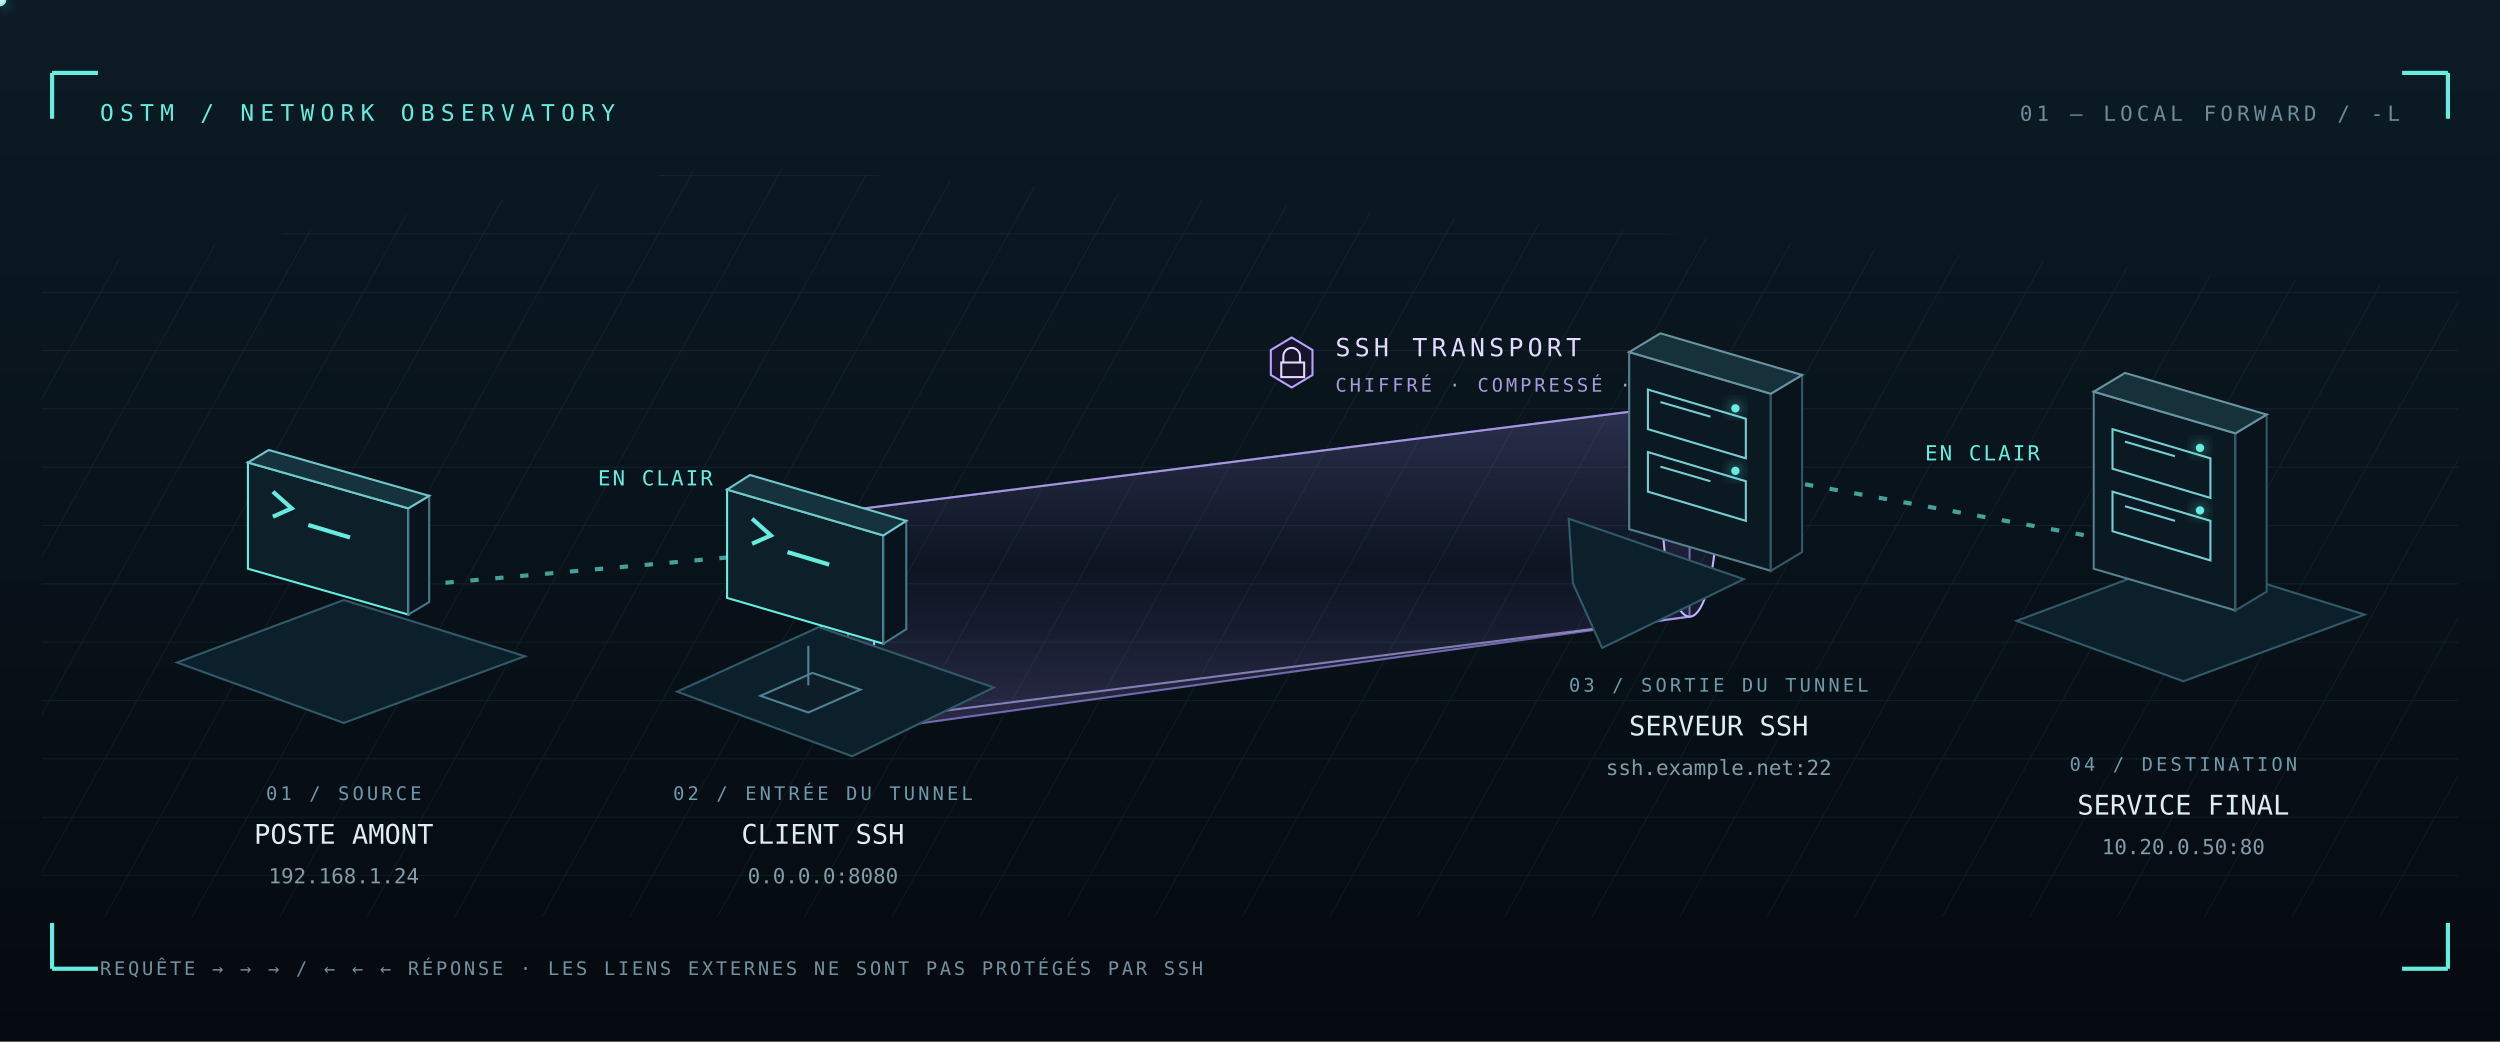
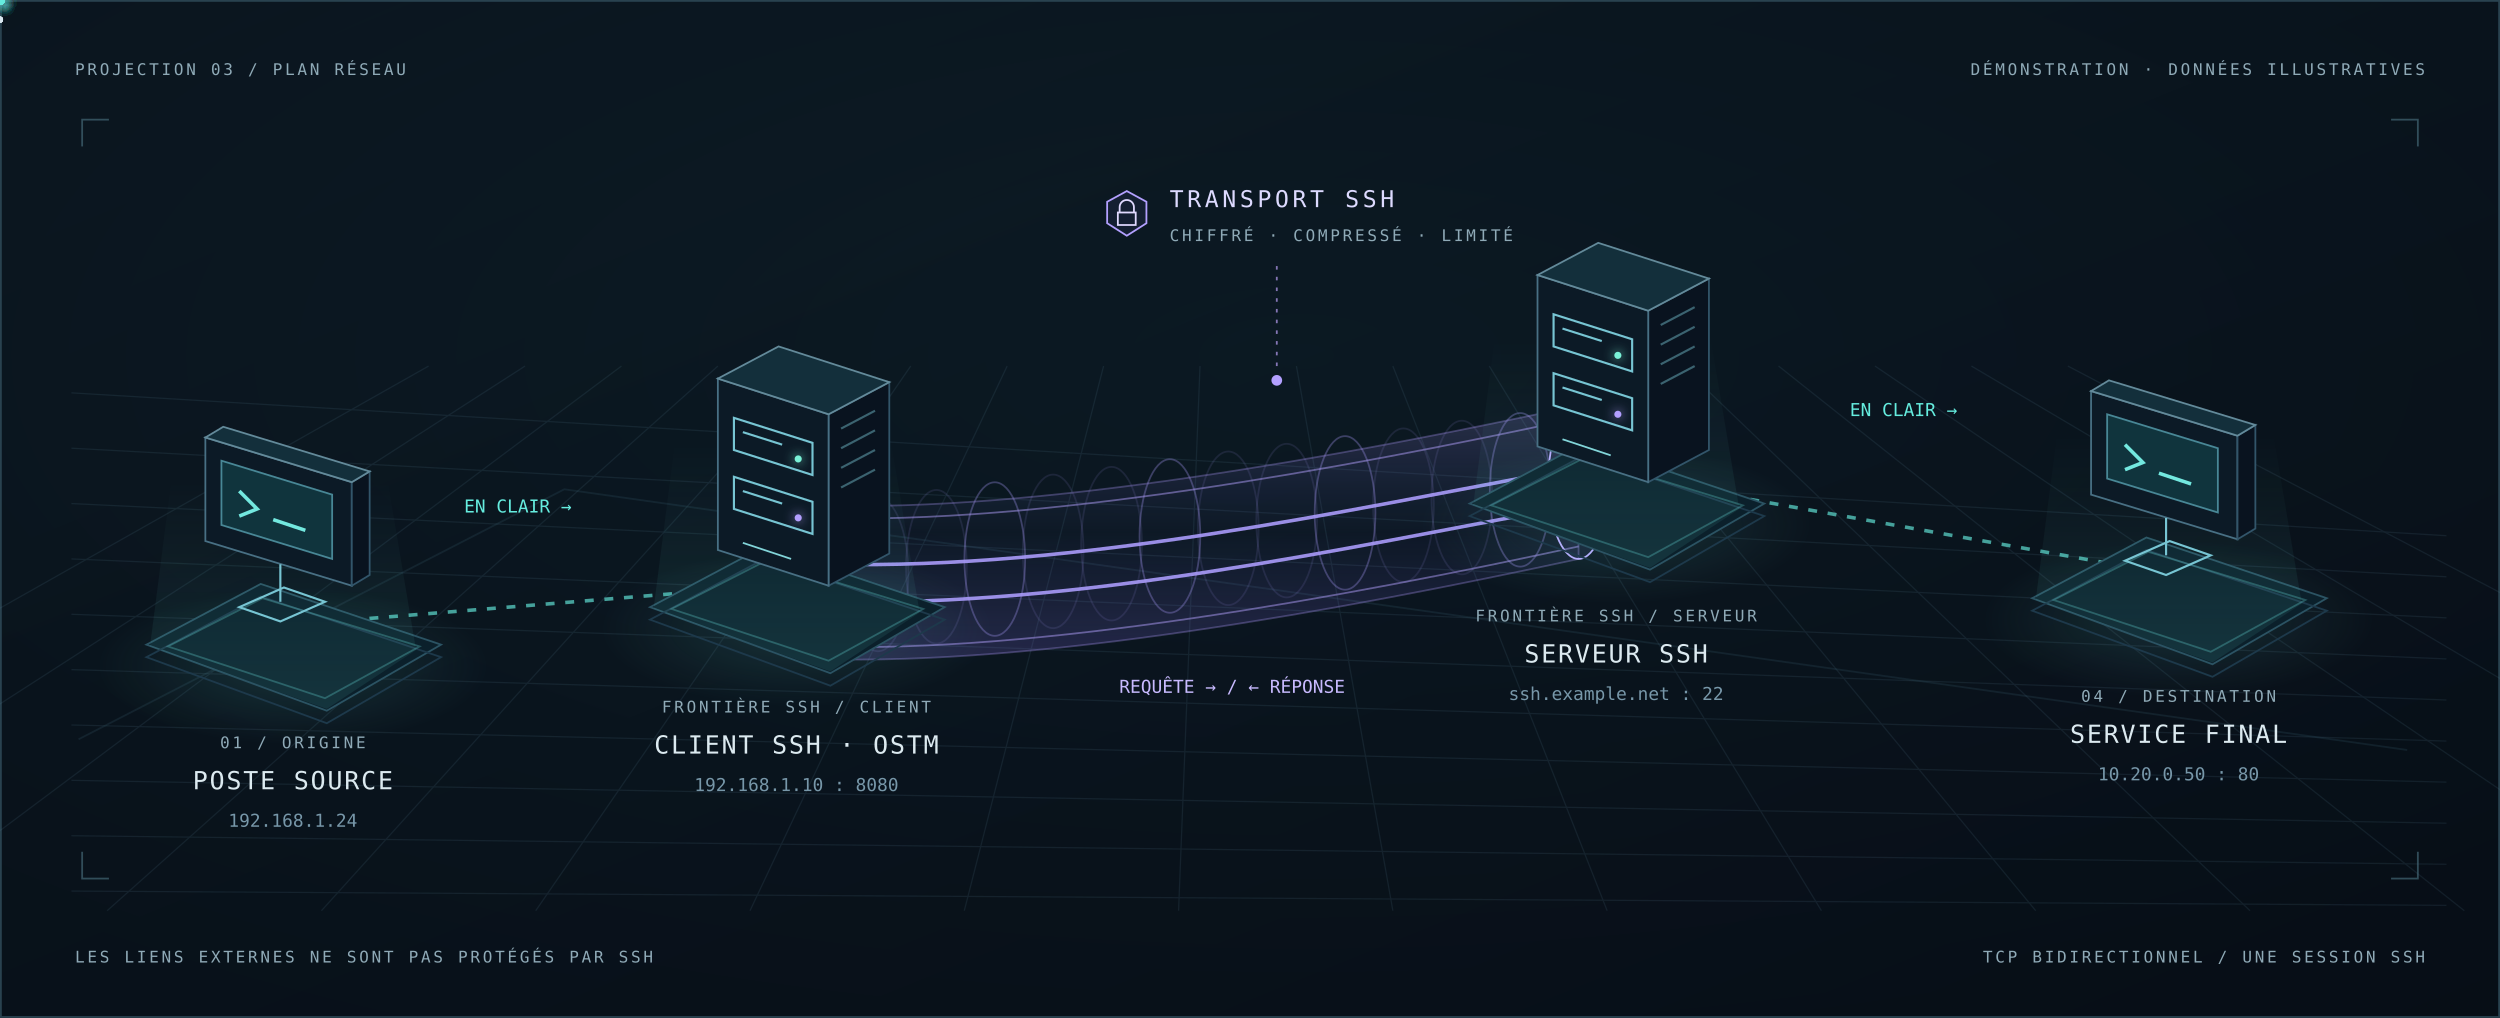
- <svg xmlns="http://www.w3.org/2000/svg" viewBox="0 0 1200 500" role="img" aria-labelledby="title desc">
+ <svg xmlns="http://www.w3.org/2000/svg" width="1400" height="570" class="scene" id="scene" viewBox="0 0 1400 570" role="img" aria-labelledby="scene-title scene-desc">
+   <style>
+     .scene text { font-family:ui-monospace,"Cascadia Code",monospace; }
+     .floor { stroke:#50778c; stroke-width:.7; opacity:.16; fill:none; }
+     .node-face { fill:#0c1a26; stroke:#487084; stroke-width:1; }
+     .node-top { fill:#132f3b; stroke:#638a9a; stroke-width:1; }
+     .node-side { fill:#09131f; stroke:#32556a; stroke-width:1; }
+     .node-wire { fill:none; stroke:#77c5d3; stroke-width:1.2; }
+     .beam { stroke:#65eddf; fill:none; }
+     .plain { stroke:#65eddf; stroke-width:2; stroke-dasharray:5 6; fill:none; opacity:.65; }
+     .encrypted { stroke:#a99afa; stroke-width:2; fill:none; opacity:.9; }
+     .label { fill:#dceaf0; font-size:14px; letter-spacing:1px; }
+     .caption { fill:#7797a9; font-size:10px; }
+     .micro { fill:#8faab7; font-size:9px; letter-spacing:1.5px; }
+     .flow-label { fill:#65eddf; font-size:10px; }
+     .packet { fill:#65eddf; filter:url(#glow); }
+     .return-packet { fill:#d9e7f0; opacity:.65; }
+ 
+     @media (prefers-reduced-motion: reduce) { #packets { display: none; } }
+   </style>
  <defs>
-     <linearGradient id="bg" x2="0" y2="1">
-       <stop stop-color="#0c1b25" />
+     <filter id="glow" x="-150%" y="-150%" width="400%" height="400%">
+       <feGaussianBlur stdDeviation="3" />
+       <feComposite in="SourceGraphic" operator="over" />
+     </filter>
+     <linearGradient id="tube" x1="0" y1="0" x2="0" y2="1">
+       <stop stop-color="#b6a1ff" stop-opacity=".18" />
+       <stop offset=".5" stop-color="#8576ff" stop-opacity=".025" />
+       <stop offset="1" stop-color="#8e70ee" stop-opacity=".2" />
+     </linearGradient>
+     <linearGradient id="projection" x1="0" y1="0" x2="0" y2="1">
+       <stop stop-color="#69eade" stop-opacity="0" />
+       <stop offset="1" stop-color="#69eade" stop-opacity=".1" />
+     </linearGradient>
+     <radialGradient id="halo">
+       <stop stop-color="#6de4db" stop-opacity=".14" />
+       <stop offset="1" stop-color="#6de4db" stop-opacity="0" />
+     </radialGradient>
+     <g id="platform">
+       <ellipse cx="0" cy="24" rx="110" ry="44" fill="url(#halo)" />
+       <path d="m-82 12 64-34 101 34-64 37Z" fill="#0b202b" stroke="#2b5363" />
+       <path d="m-82 12 64-34 101 34-64 37Z" transform="translate(0 7)" fill="none" stroke="#1d394b" />
+       <path d="m-70 13 53-27 88 27-53 29Z" fill="none" stroke="#63d8d6" opacity=".3" />
+       <path d="M-68-80-80 13 19 48 69 15 53-80Z" fill="url(#projection)" />
+     </g>
+     <g id="rack">
+       <path class="node-side" d="m18-96 34-18v96L18 0Z" />
+       <path class="node-face" d="m-44-116 62 20V0l-62-20Z" />
+       <path class="node-top" d="m-44-116 34-18 62 20-34 18Z" />
+       <g class="node-wire">
+         <path d="m-35-94 44 14v18l-44-14Z m0 33 44 14v18l-44-14Z" />
+         <path d="m-30-86 22 7m-22 26 22 7" />
+         <path d="m25-88 19-10m-19 21 19-10m-19 21 19-10m-19 21 19-10" opacity=".45" />
+       </g>
+       <circle cx="1" cy="-71" r="2" fill="#7af2d7" filter="url(#glow)" />
+       <circle cx="1" cy="-38" r="2" fill="#b39fff" filter="url(#glow)" />
+       <path d="m-30-24 27 9" stroke="#82d5d9" />
+     </g>
+     <g id="desktop">
+       <path class="node-face" d="m-49-104 82 25v58l-82-25Z" />
+       <path class="node-side" d="m33-79 10-6v58l-10 6Z" />
+       <path class="node-top" d="m-49-104 10-6 82 25-10 6Z" />
+       <path d="m-40-91 62 19v36l-62-19Z" fill="#10343d" stroke="#488796" />
+       <path d="m-30-74 10 10-10 4m19 2 18 6" stroke="#73e8df" fill="none" stroke-width="2" />
+       <path d="M-7-33v21m-23 3 25-11 23 8-25 11Z" class="node-wire" />
+     </g>
+   </defs>
+   <defs>
+     <radialGradient id="scene-background" cx="52%" cy="35%" r="75%">
+       <stop stop-color="#102631" />
      <stop offset="1" stop-color="#050a10" />
+     </radialGradient>
+     <linearGradient id="scene-overlay" x2="1" y2="1">
+       <stop stop-color="#0c1923" stop-opacity=".66" />
+       <stop offset="1" stop-color="#070e17" stop-opacity=".85" />
    </linearGradient>
-     <linearGradient id="secure" x2="0" y2="1">
-       <stop stop-color="#a995ff" stop-opacity=".22" />
-       <stop offset=".5" stop-color="#8f7af0" stop-opacity=".035" />
-       <stop offset="1" stop-color="#a995ff" stop-opacity=".22" />
-     </linearGradient>
-     <filter id="glow" x="-100%" y="-100%" width="300%" height="300%">
-       <feGaussianBlur stdDeviation="3" result="blur" />
-       <feMerge>
-         <feMergeNode in="blur" />
-         <feMergeNode in="SourceGraphic" />
-       </feMerge>
-     </filter>
-     <pattern id="grid" width="42" height="28" patternUnits="userSpaceOnUse" patternTransform="skewX(-29)">
-       <path d="M42 0H0V28" fill="none" stroke="#61adbb" stroke-opacity=".12" stroke-width=".7" />
-     </pattern>
-     <g id="server">
-       <path d="m-43-76 68 20v85l-68-20Z" fill="#0b1923" stroke="#56808e" />
-       <path d="m25-56 15-9v85L25 29Z" fill="#08121b" stroke="#345765" />
-       <path d="m-43-76 15-9 68 20-15 9Z" fill="#17313b" stroke="#6893a0" />
-       <g fill="none" stroke="#75cfd0">
-         <path d="m-34-58 47 14v19l-47-14Z m0 30 47 14v19l-47-14Z" />
-         <path d="m-28-52 24 7m-24 24 24 7" />
-       </g>
-       <circle cx="8" cy="-49" r="2" fill="#65eddf" filter="url(#glow)" />
-       <circle cx="8" cy="-19" r="2" fill="#65eddf" filter="url(#glow)" />
-     </g>
-     <g id="client">
-       <path d="m-46-62 75 22v52l-75-22Z" fill="#0d202a" stroke="#65eddf" />
-       <path d="m29-40 11-7v52l-11 7Z" fill="#09131d" stroke="#477887" />
-       <path d="m-46-62 11-7 75 22-11 7Z" fill="#16333d" stroke="#6fc8cb" />
-       <path d="m-34-48 9 8-9 4m17 4 20 6" fill="none" stroke="#65eddf" stroke-width="2" />
-       <path d="M-7 13v19m-23 5 25-11 23 8-25 11Z" fill="#0d1e28" stroke="#508190" />
-     </g>
-     <g id="terminal">
-       <path d="m-46-62 77 22v51l-77-22Z" fill="#0d202a" stroke="#65eddf" />
-       <path d="m31-40 10-6v51l-10 6Z" fill="#09131d" stroke="#477887" />
-       <path d="m-46-62 10-6 77 22-10 6Z" fill="#16333d" stroke="#6fc8cb" />
-       <path d="m-34-48 9 8-9 4m17 4 20 6" fill="none" stroke="#65eddf" stroke-width="2" />
-     </g>
  </defs>
-   <rect width="1200" height="500" fill="url(#bg)" />
-   <path d="M20 130 350 79 1180 140v300L20 440Z" fill="url(#grid)" />
-   <path d="M25 35h22M25 35v22M1175 35h-22m22 0v22M25 465h22m-22 0v-22m1150 22h-22m22 0v-22" fill="none" stroke="#65eddf" stroke-width="2" />
-   <text x="48" y="58" fill="#65eddf" font-family="monospace" font-size="11" letter-spacing="3">OSTM / NETWORK OBSERVATORY</text>
-   <text x="1152" y="58" text-anchor="end" fill="#6f8c99" font-family="monospace" font-size="10" letter-spacing="2">01 — LOCAL FORWARD / -L</text>
-   <path d="M166 284 367 266M831 226 1034 263" fill="none" stroke="#65eddf" stroke-width="2" stroke-dasharray="4 8" opacity=".65" />
-   <path d="M407 245 811 194v102l-404 56Z" fill="url(#secure)" stroke="#9a89e3" stroke-opacity=".7" />
-   <path d="M407 245 811 194M407 347 811 296" fill="none" stroke="#c2b5ff" stroke-opacity=".62" />
-   <ellipse cx="407" cy="296" rx="13" ry="51" fill="#a995ff14" stroke="#c2b5ff" />
-   <ellipse cx="811" cy="245" rx="13" ry="51" fill="#a995ff14" stroke="#c2b5ff" />
-   <g transform="translate(610 168)" font-family="monospace">
-     <path d="m0 0 10-6 10 6v12l-10 6L0 12Z" fill="#17132b" stroke="#b6a4ff" />
-     <path d="M6 6V3a4 4 0 0 1 8 0v3M5 6h11v7H5Z" fill="none" stroke="#e1dcff" />
-     <text x="31" y="3" fill="#e1dcff" font-size="12" letter-spacing="2">SSH TRANSPORT</text>
-     <text x="31" y="20" fill="#a99bda" font-size="9" letter-spacing="1.4">CHIFFRÉ · COMPRESSÉ · LIMITÉ</text>
-   </g>
-   <text x="287" y="233" fill="#65eddf" font-family="monospace" font-size="10" letter-spacing="1">EN CLAIR</text>
-   <text x="924" y="221" fill="#65eddf" font-family="monospace" font-size="10" letter-spacing="1">EN CLAIR</text>
-   <g transform="translate(165 284)">
-     <path d="M-80 34 0 4 87 31 0 63Z" fill="#0b202b" stroke="#315968" />
-     <use href="#terminal" />
-   </g>
-   <g transform="translate(395 297)">
-     <path d="m-70 35 68-31 84 29-68 33Z" fill="#0b202b" stroke="#315968" />
-     <use href="#client" />
-   </g>
-   <g transform="translate(825 245)">
-     <path d="m-70 35-2-31 84 29-68 33Z" fill="#0b202b" stroke="#315968" />
-     <use href="#server" />
-   </g>
-   <g transform="translate(1048 264)">
-     <path d="M-80 34 0 4 87 31 0 63Z" fill="#0b202b" stroke="#315968" />
-     <use href="#server" />
-   </g>
-   <g text-anchor="middle" font-family="monospace">
-     <text x="165" y="384" fill="#6f9aaa" font-size="9" letter-spacing="1.5">01 / SOURCE</text>
-     <text x="165" y="405" fill="#deedf2" font-size="13">POSTE AMONT</text>
-     <text x="165" y="424" fill="#829ca8" font-size="10">192.168.1.24</text>
-     <text x="395" y="384" fill="#6f9aaa" font-size="9" letter-spacing="1.5">02 / ENTRÉE DU TUNNEL</text>
-     <text x="395" y="405" fill="#deedf2" font-size="13">CLIENT SSH</text>
-     <text x="395" y="424" fill="#829ca8" font-size="10">0.0.0.0:8080</text>
-     <text x="825" y="332" fill="#6f9aaa" font-size="9" letter-spacing="1.5">03 / SORTIE DU TUNNEL</text>
-     <text x="825" y="353" fill="#deedf2" font-size="13">SERVEUR SSH</text>
-     <text x="825" y="372" fill="#829ca8" font-size="10">ssh.example.net:22</text>
-     <text x="1048" y="370" fill="#6f9aaa" font-size="9" letter-spacing="1.5">04 / DESTINATION</text>
-     <text x="1048" y="391" fill="#deedf2" font-size="13">SERVICE FINAL</text>
-     <text x="1048" y="410" fill="#829ca8" font-size="10">10.20.0.50:80</text>
-   </g>
-   <text x="48" y="468" fill="#72909d" font-family="monospace" font-size="9" letter-spacing="1.3">REQUÊTE → → →     /     ← ← ← RÉPONSE · LES LIENS EXTERNES NE SONT PAS PROTÉGÉS PAR SSH</text>
-   <circle r="3" fill="#72fff0" filter="url(#glow)">
-     <animateMotion dur="4s" repeatCount="indefinite" path="M165 284L395 297C530 289 690 267 825 245L1048 264" />
-   </circle>
-   <circle r="2" fill="#e2dfff">
-     <animateMotion dur="4s" begin="-2s" repeatCount="indefinite" path="M1048 275L825 256C690 278 530 300 395 308L165 295" />
-   </circle>
+   <rect width="1400" height="570" fill="url(#scene-background)" />
+   <rect width="1400" height="570" fill="url(#scene-overlay)" />
+   <rect x=".5" y=".5" width="1399" height="569" fill="none" stroke="#29424f" />
+   <g class="floor" id="grid">
+     <path d="M-300 510L240 205" />
+     <path d="M-180 510L294 205" />
+     <path d="M-60 510L348 205" />
+     <path d="M60 510L402 205" />
+     <path d="M180 510L456 205" />
+     <path d="M300 510L510 205" />
+     <path d="M420 510L564 205" />
+     <path d="M540 510L618 205" />
+     <path d="M660 510L672 205" />
+     <path d="M780 510L726 205" />
+     <path d="M900 510L780 205" />
+     <path d="M1020 510L834 205" />
+     <path d="M1140 510L888 205" />
+     <path d="M1260 510L942 205" />
+     <path d="M1380 510L996 205" />
+     <path d="M1500 510L1050 205" />
+     <path d="M1620 510L1104 205" />
+     <path d="M1740 510L1158 205" />
+     <path d="M40 220L1370 300" />
+     <path d="M40 251L1370 323" />
+     <path d="M40 282L1370 346" />
+     <path d="M40 313L1370 369" />
+     <path d="M40 344L1370 392" />
+     <path d="M40 375L1370 415" />
+     <path d="M40 406L1370 438" />
+     <path d="M40 437L1370 461" />
+     <path d="M40 468L1370 484" />
+     <path d="M40 499L1370 507" />
+   </g>
+   <path d="M44 414 316 274 1348 420" fill="none" stroke="#315363" opacity=".25" />
+   <text x="42" y="42" class="micro">PROJECTION 03 / PLAN RÉSEAU</text>
+   <text x="1358" y="42" text-anchor="end" class="micro">DÉMONSTRATION · DONNÉES ILLUSTRATIVES</text>
+   <g fill="none" stroke="#466d7b" opacity=".65">
+     <path d="M46 82V67h15m1278 0h15v15M46 477v15h15m1278 0h15v-15" />
+   </g>
+   <g id="conduit">
+     <path d="M459 283C580 287 750 256 884 227L884 313C750 342 580 373 459 369Z" fill="url(#tube)" stroke="#9a89e3" stroke-opacity=".35" />
+     <path d="M459 290C580 294 750 263 884 234M459 362C580 366 750 335 884 306" fill="none" stroke="#b3a0ff" stroke-opacity=".48" />
+     <g id="rings" fill="none" stroke="#a597f5">
+       <ellipse cx="491.692" cy="321.692" rx="17" ry="43" opacity="0.12" />
+       <ellipse cx="524.385" cy="317.385" rx="17" ry="43" opacity="0.12" />
+       <ellipse cx="557.077" cy="313.077" rx="17" ry="43" opacity="0.32" />
+       <ellipse cx="589.769" cy="308.769" rx="17" ry="43" opacity="0.12" />
+       <ellipse cx="622.462" cy="304.462" rx="17" ry="43" opacity="0.12" />
+       <ellipse cx="655.154" cy="300.154" rx="17" ry="43" opacity="0.32" />
+       <ellipse cx="687.846" cy="295.846" rx="17" ry="43" opacity="0.12" />
+       <ellipse cx="720.538" cy="291.538" rx="17" ry="43" opacity="0.12" />
+       <ellipse cx="753.231" cy="287.231" rx="17" ry="43" opacity="0.32" />
+       <ellipse cx="785.923" cy="282.923" rx="17" ry="43" opacity="0.12" />
+       <ellipse cx="818.615" cy="278.615" rx="17" ry="43" opacity="0.12" />
+       <ellipse cx="851.308" cy="274.308" rx="17" ry="43" opacity="0.32" />
+     </g>
+     <ellipse cx="459" cy="326" rx="17" ry="43" fill="#8477eb14" stroke="#baaaff" />
+     <ellipse cx="884" cy="270" rx="17" ry="43" fill="#8477eb14" stroke="#baaaff" />
+   </g>
+   <path d="M174 349 432 328" class="plain" />
+   <path d="M926 270 1195 318" class="plain" />
+   <path d="M464 316C605 319 752 286 877 263" class="encrypted" />
+   <path d="M464 337C605 340 752 307 877 284" class="encrypted" opacity=".35" />
+   <g id="packets">
+     <circle r="2.8" class="packet">
+       <animateMotion path="M174 349L432 328" dur="2.7s" begin="0.00s" repeatCount="indefinite" calcMode="paced" />
+     </circle>
+     <circle r="1.7" class="return-packet" transform="translate(0 11)">
+       <animateMotion path="M432 328L174 349" dur="2.7s" begin="0.00s" repeatCount="indefinite" calcMode="paced" />
+     </circle>
+     <circle r="2.8" class="packet">
+       <animateMotion path="M174 349L432 328" dur="2.7s" begin="-0.74s" repeatCount="indefinite" calcMode="paced" />
+     </circle>
+     <circle r="1.7" class="return-packet" transform="translate(0 11)">
+       <animateMotion path="M432 328L174 349" dur="2.7s" begin="-0.74s" repeatCount="indefinite" calcMode="paced" />
+     </circle>
+     <circle r="2.8" class="packet">
+       <animateMotion path="M174 349L432 328" dur="2.7s" begin="-1.48s" repeatCount="indefinite" calcMode="paced" />
+     </circle>
+     <circle r="1.7" class="return-packet" transform="translate(0 11)">
+       <animateMotion path="M432 328L174 349" dur="2.7s" begin="-1.48s" repeatCount="indefinite" calcMode="paced" />
+     </circle>
+     <circle r="2.8" class="packet">
+       <animateMotion path="M174 349L432 328" dur="2.7s" begin="-2.22s" repeatCount="indefinite" calcMode="paced" />
+     </circle>
+     <circle r="1.7" class="return-packet" transform="translate(0 11)">
+       <animateMotion path="M432 328L174 349" dur="2.7s" begin="-2.22s" repeatCount="indefinite" calcMode="paced" />
+     </circle>
+     <circle r="2.8" class="packet">
+       <animateMotion path="M174 349L432 328" dur="2.7s" begin="-2.96s" repeatCount="indefinite" calcMode="paced" />
+     </circle>
+     <circle r="1.7" class="return-packet" transform="translate(0 11)">
+       <animateMotion path="M432 328L174 349" dur="2.7s" begin="-2.96s" repeatCount="indefinite" calcMode="paced" />
+     </circle>
+     <circle r="2.8" class="packet">
+       <animateMotion path="M464 316C605 319 752 286 877 263" dur="3.6s" begin="-0.20s" repeatCount="indefinite" calcMode="paced" />
+     </circle>
+     <circle r="1.7" class="return-packet" transform="translate(0 11)">
+       <animateMotion path="M877 263C752 286 605 319 464 316" dur="3.6s" begin="-0.20s" repeatCount="indefinite" calcMode="paced" />
+     </circle>
+     <circle r="2.8" class="packet">
+       <animateMotion path="M464 316C605 319 752 286 877 263" dur="3.6s" begin="-0.94s" repeatCount="indefinite" calcMode="paced" />
+     </circle>
+     <circle r="1.7" class="return-packet" transform="translate(0 11)">
+       <animateMotion path="M877 263C752 286 605 319 464 316" dur="3.6s" begin="-0.94s" repeatCount="indefinite" calcMode="paced" />
+     </circle>
+     <circle r="2.8" class="packet">
+       <animateMotion path="M464 316C605 319 752 286 877 263" dur="3.6s" begin="-1.68s" repeatCount="indefinite" calcMode="paced" />
+     </circle>
+     <circle r="1.7" class="return-packet" transform="translate(0 11)">
+       <animateMotion path="M877 263C752 286 605 319 464 316" dur="3.6s" begin="-1.68s" repeatCount="indefinite" calcMode="paced" />
+     </circle>
+     <circle r="2.8" class="packet">
+       <animateMotion path="M464 316C605 319 752 286 877 263" dur="3.6s" begin="-2.42s" repeatCount="indefinite" calcMode="paced" />
+     </circle>
+     <circle r="1.7" class="return-packet" transform="translate(0 11)">
+       <animateMotion path="M877 263C752 286 605 319 464 316" dur="3.6s" begin="-2.42s" repeatCount="indefinite" calcMode="paced" />
+     </circle>
+     <circle r="2.8" class="packet">
+       <animateMotion path="M464 316C605 319 752 286 877 263" dur="3.6s" begin="-3.16s" repeatCount="indefinite" calcMode="paced" />
+     </circle>
+     <circle r="1.7" class="return-packet" transform="translate(0 11)">
+       <animateMotion path="M877 263C752 286 605 319 464 316" dur="3.6s" begin="-3.16s" repeatCount="indefinite" calcMode="paced" />
+     </circle>
+     <circle r="2.8" class="packet">
+       <animateMotion path="M926 270L1195 318" dur="2.7s" begin="-0.40s" repeatCount="indefinite" calcMode="paced" />
+     </circle>
+     <circle r="1.7" class="return-packet" transform="translate(0 11)">
+       <animateMotion path="M1195 318L926 270" dur="2.7s" begin="-0.40s" repeatCount="indefinite" calcMode="paced" />
+     </circle>
+     <circle r="2.8" class="packet">
+       <animateMotion path="M926 270L1195 318" dur="2.7s" begin="-1.14s" repeatCount="indefinite" calcMode="paced" />
+     </circle>
+     <circle r="1.7" class="return-packet" transform="translate(0 11)">
+       <animateMotion path="M1195 318L926 270" dur="2.7s" begin="-1.14s" repeatCount="indefinite" calcMode="paced" />
+     </circle>
+     <circle r="2.8" class="packet">
+       <animateMotion path="M926 270L1195 318" dur="2.7s" begin="-1.88s" repeatCount="indefinite" calcMode="paced" />
+     </circle>
+     <circle r="1.7" class="return-packet" transform="translate(0 11)">
+       <animateMotion path="M1195 318L926 270" dur="2.7s" begin="-1.88s" repeatCount="indefinite" calcMode="paced" />
+     </circle>
+     <circle r="2.8" class="packet">
+       <animateMotion path="M926 270L1195 318" dur="2.7s" begin="-2.62s" repeatCount="indefinite" calcMode="paced" />
+     </circle>
+     <circle r="1.7" class="return-packet" transform="translate(0 11)">
+       <animateMotion path="M1195 318L926 270" dur="2.7s" begin="-2.62s" repeatCount="indefinite" calcMode="paced" />
+     </circle>
+     <circle r="2.8" class="packet">
+       <animateMotion path="M926 270L1195 318" dur="2.7s" begin="-3.36s" repeatCount="indefinite" calcMode="paced" />
+     </circle>
+     <circle r="1.7" class="return-packet" transform="translate(0 11)">
+       <animateMotion path="M1195 318L926 270" dur="2.7s" begin="-3.36s" repeatCount="indefinite" calcMode="paced" />
+     </circle>
+   </g>
+   <g transform="translate(164 349)">
+     <use href="#platform" />
+     <use href="#desktop" />
+   </g>
+   <g transform="translate(446 328)">
+     <use href="#platform" />
+     <use href="#rack" />
+   </g>
+   <g transform="translate(905 270)">
+     <use href="#platform" />
+     <use href="#rack" />
+   </g>
+   <g transform="translate(1220 323)">
+     <use href="#platform" />
+     <use href="#desktop" />
+   </g>
+   <g text-anchor="middle">
+     <text x="164" y="419" class="micro" id="left-role">01 / ORIGINE</text>
+     <text x="164" y="442" class="label" id="left-name">POSTE SOURCE</text>
+     <text x="164" y="463" class="caption" id="left-ip">192.168.1.24</text>
+     <text x="446" y="399" class="micro">FRONTIÈRE SSH / CLIENT</text>
+     <text x="446" y="422" class="label">CLIENT SSH · OSTM</text>
+     <text x="446" y="443" class="caption" id="client-ip">192.168.1.10 : 8080</text>
+     <text x="905" y="348" class="micro">FRONTIÈRE SSH / SERVEUR</text>
+     <text x="905" y="371" class="label">SERVEUR SSH</text>
+     <text x="905" y="392" class="caption" id="server-ip">ssh.example.net : 22</text>
+     <text x="1220" y="393" class="micro" id="right-role">04 / DESTINATION</text>
+     <text x="1220" y="416" class="label" id="right-name">SERVICE FINAL</text>
+     <text x="1220" y="437" class="caption" id="right-ip">10.20.0.50 : 80</text>
+   </g>
+   <g transform="translate(620 113)">
+     <path d="m0 0 11-6 11 6v12l-11 7L0 12Z" fill="#9b85ff12" stroke="#b3a0ff" />
+     <path d="M7 6V3a4 4 0 0 1 8 0v3M6 6h10v7H6Z" fill="none" stroke="#e0d9ff" />
+     <text x="35" y="3" fill="#dddaff" font-size="13" letter-spacing="2">TRANSPORT SSH</text>
+     <text x="35" y="22" class="micro">CHIFFRÉ · COMPRESSÉ · LIMITÉ</text>
+     <path d="M95 36v60" stroke="#8576b6" stroke-dasharray="2 4" />
+     <circle cx="95" cy="100" r="3" fill="#b3a0ff" />
+   </g>
+   <g text-anchor="middle">
+     <text x="290" y="287" class="flow-label" id="left-flow">EN CLAIR →</text>
+     <text x="1066" y="233" class="flow-label" id="right-flow">EN CLAIR →</text>
+     <text x="690" y="388" fill="#c8baff" font-size="10" id="direction">REQUÊTE →   /   ← RÉPONSE</text>
+   </g>
+   <text x="42" y="539" class="micro">LES LIENS EXTERNES NE SONT PAS PROTÉGÉS PAR SSH</text>
+   <text x="1358" y="539" text-anchor="end" class="micro">TCP BIDIRECTIONNEL / UNE SESSION SSH</text>
</svg>
